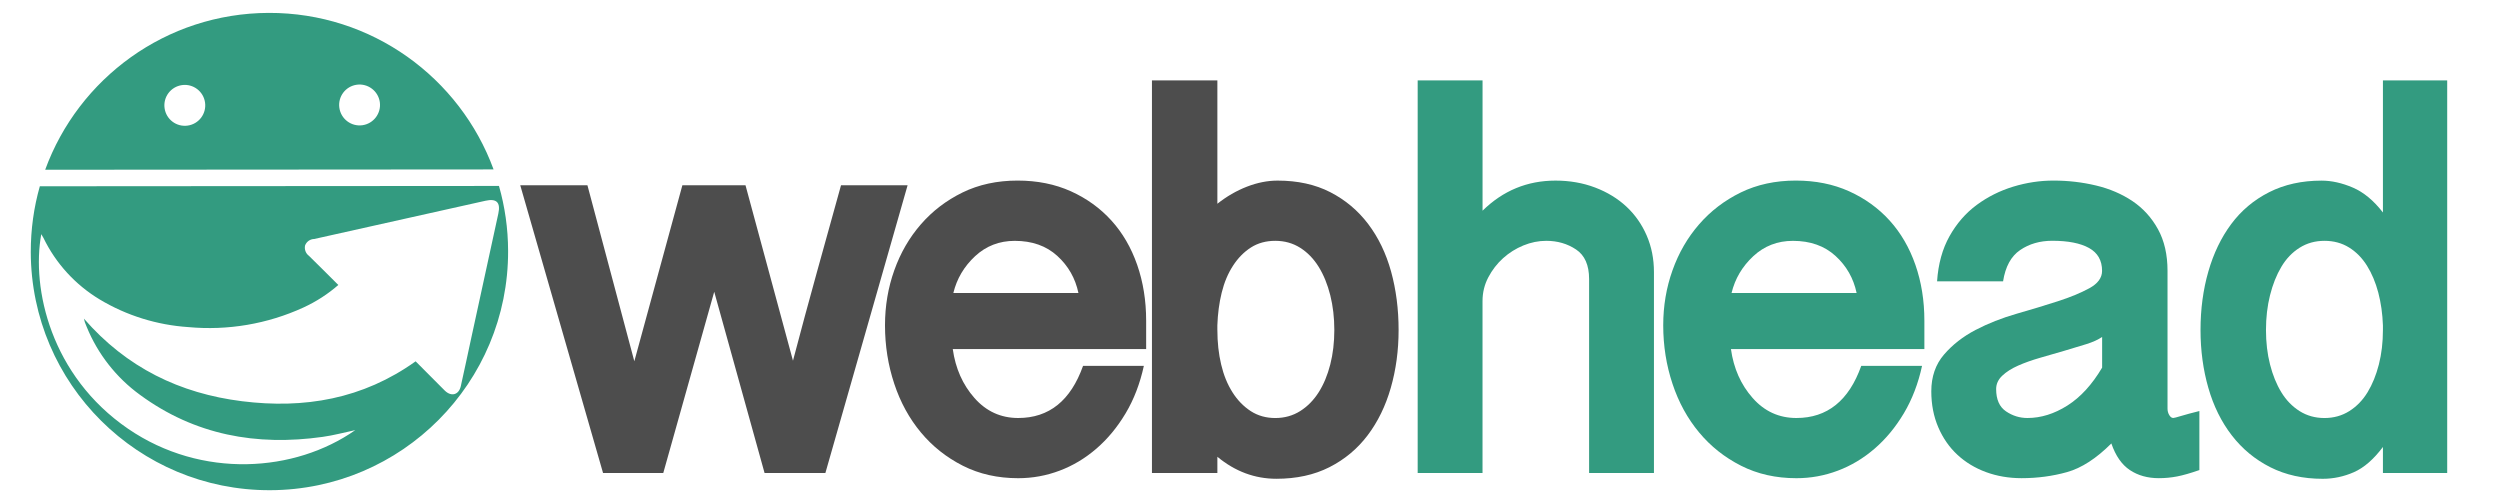
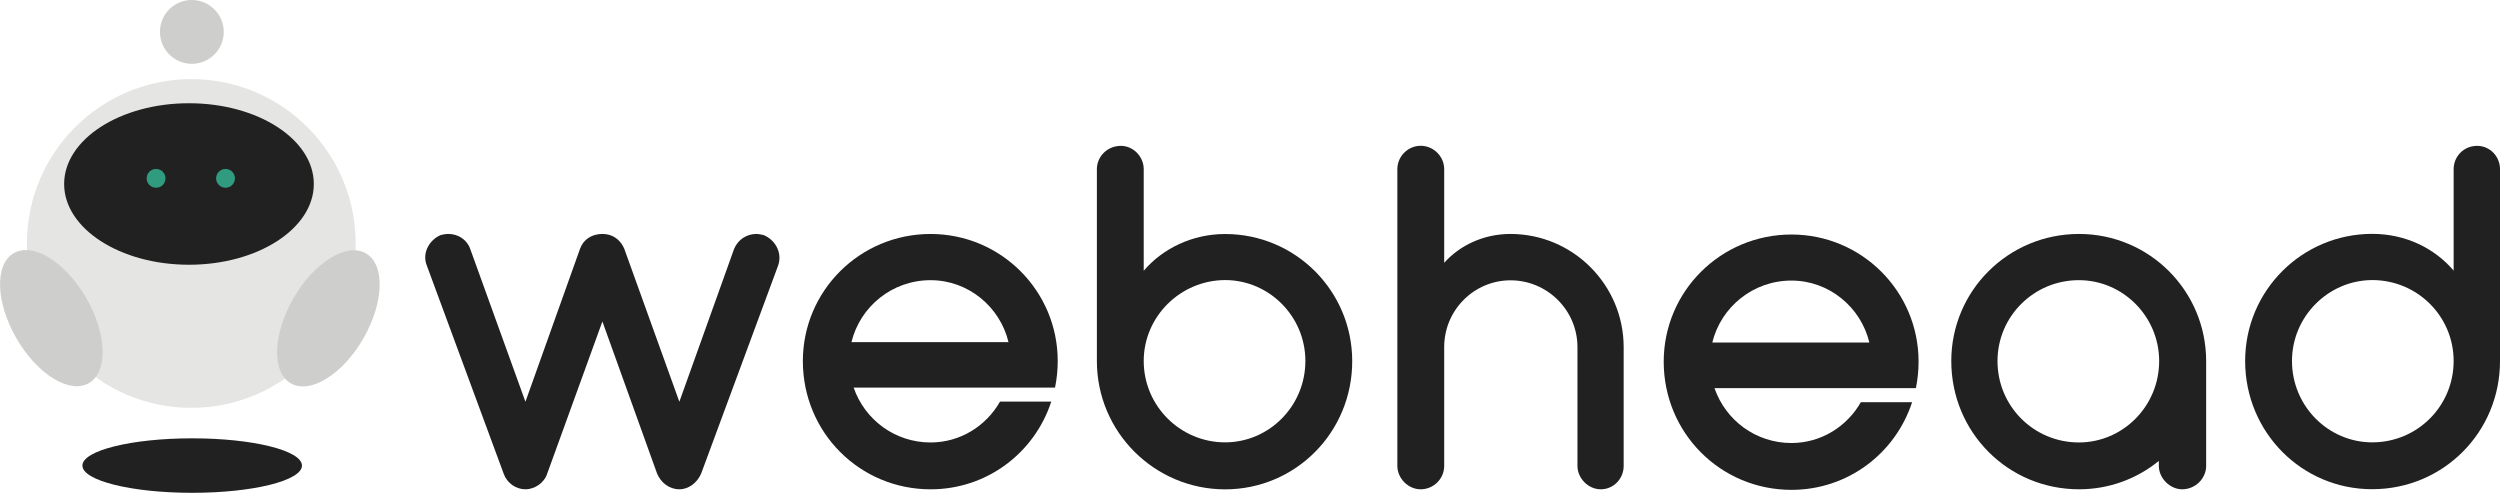
- <svg xmlns="http://www.w3.org/2000/svg" version="1.1" id="Ebene_1" x="0px" y="0px" viewBox="0 0 1000 200" style="enable-background:new 0 0 1000 200;" xml:space="preserve">
-   <style type="text/css">
- 	.st0{fill:#339B80;}
- 	.st1{fill:#4D4D4D;}
- </style>
-   <g>
-     <g>
-       <g>
-         <path class="st0" d="M107.5,5.16C66.36,5.28,31.39,31.39,18.07,67.9l179.36-0.13C184.01,31.13,148.78,5.04,107.5,5.16z      M75.05,50.24c-4.46,0.63-8.6-2.49-9.22-6.97c-0.63-4.47,2.49-8.6,6.96-9.23c4.46-0.63,8.6,2.5,9.23,6.97     C82.65,45.49,79.53,49.62,75.05,50.24z M144.97,50.09c-4.48,0.62-8.6-2.5-9.23-6.97c-0.64-4.47,2.49-8.61,6.96-9.23     c4.46-0.62,8.59,2.5,9.23,6.97C152.55,45.33,149.43,49.46,144.97,50.09z" />
-         <path class="st0" d="M199.59,74.38L15.93,74.51c-2.38,8.38-3.64,17.23-3.62,26.38c0.15,52.72,43.01,95.34,95.74,95.19     c52.72-0.15,95.34-43.01,95.19-95.74C203.22,91.34,201.94,82.63,199.59,74.38z M199.33,85.44c-3.64,16.73-7.28,33.45-10.92,50.18     c-1.36,6.28-2.68,12.57-4.09,18.85c-0.78,3.44-3.71,4.31-6.31,1.86c-0.59-0.55-1.21-1.2-1.85-1.85l-9.91-9.95     c-21.12,15.11-44.57,19.07-69.43,15.96c-24.86-3.11-46.19-13.41-63.25-33.04c0.23,0.9,0.28,1.18,0.37,1.45     c0.24,0.59,0.48,1.22,0.74,1.85c4.44,10.88,11.84,20.31,21.35,27.21c21.89,16.06,46.59,20.53,73.04,16.79     c4.35-0.6,8.64-1.77,13.04-2.7c-24.06,16.87-61.35,19.65-90.86-0.53c-30.92-21.17-38.72-56.08-34.74-77.86     c0.31,0.59,0.55,1.02,0.85,1.46c4.95,10.24,12.78,18.8,22.52,24.66c10.77,6.46,22.93,10.23,35.47,11.06     c15.75,1.46,31.62-1.24,46.01-7.83c5.07-2.33,9.78-5.36,13.97-9.02c-3.99-3.97-7.83-7.83-11.74-11.65     c-1.3-0.95-1.9-2.58-1.56-4.16c0.58-1.54,2.04-2.56,3.68-2.59L194.2,80.3C198.62,79.31,200.31,80.97,199.33,85.44z" />
-       </g>
+ <svg xmlns="http://www.w3.org/2000/svg" version="1.1" x="0px" y="0px" viewBox="0 0 2256.9 444.9" enable-background="new 0 0 2256.9 444.9" xml:space="preserve">
+   <g id="webhead">
+     <g transform="matrix(1.42378,0,0,1.42378,23.7085,149.26)">
+       <path fill="#212121" d="M254,63.6c-3.2-7.8,1.4-16.3,8.8-19.4c1.4-0.4,3.2-0.7,4.9-0.7c6,0,11.7,3.5,13.8,9.5l35,96.9l34.7-97.2    c2.1-5.7,7.4-9.2,14.1-9.2c6.4,0,11.3,3.5,13.8,9.2l35,97.2L448.8,53c2.5-6,8.1-9.5,14.1-9.5c1.4,0,3.2,0.4,4.6,0.7    c7.8,3.2,12,11.7,9.2,19.4l-48.8,131.9c-2.5,5.7-7.8,9.9-13.8,9.9c-6.4,0-11.7-4.2-14.1-9.9L365.3,99l-35,96.5    c-1.8,5.7-7.8,9.9-13.8,9.9c-6,0-11.7-3.9-13.8-9.9L254,63.6z" />
    </g>
-     <g>
-       <g>
-         <g>
-           <path class="st1" d="M285.69,116.71l-20.38,72.49h-24.09L208.1,74.1h26.87l18.76,70.41l19.22-70.41h25.25l18.99,70.18      c3.09-11.73,6.29-23.59,9.61-35.55c3.32-11.96,6.52-23.51,9.61-34.63h26.63l-32.89,115.11h-24.32L285.69,116.71z" />
-           <path class="st1" d="M381.11,139.64c1.08,7.72,3.97,14.24,8.68,19.57c4.71,5.33,10.54,7.99,17.49,7.99      c12.35,0,21-6.95,25.94-20.85h24.32c-1.55,7.1-3.98,13.43-7.3,18.99c-3.32,5.56-7.22,10.27-11.7,14.13      c-4.48,3.86-9.38,6.8-14.71,8.8c-5.33,2.01-10.85,3.01-16.56,3.01c-8.19,0-15.56-1.66-22.12-4.98      c-6.56-3.32-12.16-7.76-16.79-13.32c-4.63-5.56-8.19-12.04-10.65-19.46c-2.47-7.41-3.71-15.21-3.71-23.39      c0-7.72,1.23-15.05,3.71-22c2.47-6.95,6.02-13.09,10.65-18.41c4.63-5.33,10.19-9.57,16.68-12.74c6.48-3.16,13.82-4.75,22-4.75      c7.87,0,14.97,1.43,21.31,4.28c6.33,2.86,11.73,6.76,16.21,11.7c4.48,4.94,7.91,10.85,10.31,17.72      c2.39,6.87,3.59,14.32,3.59,22.35v11.35H381.11z M431.37,117.18c-1.24-5.87-4.05-10.81-8.45-14.82      c-4.4-4.01-10.07-6.02-17.02-6.02c-6.18,0-11.46,2.05-15.87,6.14c-4.4,4.09-7.3,9-8.69,14.71H431.37z" />
-           <path class="st1" d="M460.78,32.17h26.17v49.33c3.71-2.93,7.64-5.21,11.81-6.83c4.17-1.62,8.26-2.43,12.27-2.43      c8.03,0,15.05,1.54,21.08,4.63c6.02,3.09,11.08,7.34,15.17,12.74c4.09,5.41,7.14,11.74,9.15,18.99c2,7.26,3.01,15.05,3.01,23.39      c0,8.19-1.04,15.9-3.13,23.16c-2.08,7.26-5.18,13.59-9.27,18.99c-4.09,5.41-9.19,9.65-15.28,12.74      c-6.1,3.09-13.17,4.63-21.19,4.63c-8.65,0-16.52-2.93-23.62-8.8v6.48h-26.17V32.17z M486.95,132c0,4.94,0.5,9.54,1.51,13.78      c1,4.25,2.51,7.95,4.52,11.12c2,3.17,4.44,5.67,7.29,7.53c2.85,1.85,6.14,2.78,9.84,2.78c3.71,0,7.02-0.93,9.96-2.78      c2.93-1.85,5.4-4.36,7.41-7.53c2-3.16,3.55-6.87,4.63-11.12c1.08-4.24,1.62-8.84,1.62-13.78c0-4.94-0.54-9.57-1.62-13.9      c-1.08-4.32-2.63-8.11-4.63-11.35c-2.01-3.24-4.48-5.79-7.41-7.64c-2.94-1.85-6.25-2.78-9.96-2.78c-3.71,0-6.95,0.89-9.73,2.66      c-2.78,1.78-5.18,4.21-7.18,7.3c-2.01,3.09-3.51,6.68-4.52,10.77c-1.01,4.09-1.58,8.45-1.74,13.09V132z" />
-         </g>
-         <path class="st0" d="M593.02,32.17v52.11c8.18-8.03,17.91-12.04,29.18-12.04c5.71,0,11,0.93,15.87,2.78     c4.86,1.85,9.03,4.4,12.51,7.64c3.47,3.24,6.17,7.1,8.11,11.58c1.93,4.48,2.89,9.34,2.89,14.59v80.37h-25.94v-77.59     c0-5.56-1.74-9.5-5.21-11.81c-3.47-2.32-7.45-3.47-11.93-3.47c-3.09,0-6.14,0.62-9.15,1.85c-3.01,1.24-5.71,2.93-8.11,5.09     c-2.4,2.16-4.36,4.71-5.91,7.64c-1.54,2.93-2.32,6.1-2.32,9.5v68.79h-25.94V32.17H593.02z" />
-         <path class="st0" d="M692.38,139.64c1.08,7.72,3.97,14.24,8.69,19.57c4.71,5.33,10.54,7.99,17.49,7.99     c12.35,0,21-6.95,25.94-20.85h24.32c-1.54,7.1-3.98,13.43-7.29,18.99c-3.32,5.56-7.22,10.27-11.7,14.13     c-4.48,3.86-9.38,6.8-14.71,8.8c-5.33,2.01-10.85,3.01-16.56,3.01c-8.19,0-15.56-1.66-22.12-4.98     c-6.57-3.32-12.16-7.76-16.79-13.32c-4.63-5.56-8.19-12.04-10.65-19.46c-2.47-7.41-3.71-15.21-3.71-23.39     c0-7.72,1.23-15.05,3.71-22c2.47-6.95,6.02-13.09,10.65-18.41c4.63-5.33,10.19-9.57,16.68-12.74c6.49-3.16,13.82-4.75,22-4.75     c7.87,0,14.98,1.43,21.31,4.28c6.33,2.86,11.73,6.76,16.21,11.7c4.48,4.94,7.91,10.85,10.31,17.72     c2.39,6.87,3.59,14.32,3.59,22.35v11.35H692.38z M742.64,117.18c-1.24-5.87-4.05-10.81-8.45-14.82     c-4.4-4.01-10.07-6.02-17.02-6.02c-6.18,0-11.46,2.05-15.86,6.14c-4.4,4.09-7.3,9-8.69,14.71H742.64z" />
-         <path class="st0" d="M774.83,112.54c0.46-6.95,2.12-12.97,4.98-18.07c2.86-5.09,6.49-9.26,10.89-12.51     c4.4-3.24,9.26-5.67,14.59-7.3c5.33-1.62,10.69-2.43,16.1-2.43c5.87,0,11.54,0.66,17.02,1.97c5.48,1.31,10.34,3.4,14.59,6.25     c4.24,2.86,7.64,6.6,10.19,11.23c2.55,4.63,3.82,10.19,3.82,16.68v55.12c0,0.93,0.23,1.78,0.69,2.55c0.46,0.77,1,1.16,1.62,1.16     c0.31,0,1.35-0.27,3.13-0.81c1.77-0.54,4.21-1.19,7.3-1.97v23.62c-3.55,1.23-6.53,2.09-8.92,2.55c-2.4,0.46-4.83,0.69-7.3,0.69     c-4.48,0-8.34-1.08-11.58-3.24c-3.24-2.16-5.71-5.71-7.41-10.65c-6.02,6.02-11.93,9.84-17.72,11.46     c-5.79,1.62-11.85,2.43-18.18,2.43c-5.09,0-9.84-0.81-14.24-2.43c-4.4-1.62-8.22-3.94-11.46-6.95c-3.24-3.01-5.79-6.68-7.64-11     c-1.85-4.32-2.78-9.11-2.78-14.36c0-5.87,1.7-10.77,5.09-14.71c3.39-3.94,7.6-7.22,12.62-9.84c5.02-2.62,10.5-4.78,16.44-6.49     c5.94-1.7,11.43-3.36,16.44-4.98c5.02-1.62,9.22-3.36,12.62-5.21c3.39-1.85,5.1-4.17,5.1-6.95c0-4.17-1.74-7.22-5.21-9.15     c-3.47-1.93-8.38-2.89-14.71-2.89c-4.94,0-9.23,1.24-12.85,3.71c-3.63,2.47-5.91,6.64-6.83,12.51H774.83z M840.84,134.78     c-1.55,1.08-3.67,2.05-6.37,2.89c-2.7,0.85-5.64,1.74-8.8,2.66c-3.17,0.93-6.37,1.85-9.61,2.78c-3.24,0.93-6.18,1.97-8.8,3.13     c-2.63,1.16-4.75,2.51-6.37,4.05c-1.62,1.54-2.43,3.32-2.43,5.33c0,4.17,1.31,7.14,3.94,8.92c2.62,1.78,5.48,2.66,8.57,2.66     c5.4,0,10.73-1.66,15.98-4.98c5.25-3.32,9.88-8.37,13.9-15.17V134.78z" />
-         <path class="st0" d="M978.88,189.21h-25.71v-10.42c-3.71,4.94-7.57,8.3-11.58,10.07c-4.02,1.77-8.19,2.66-12.51,2.66     c-7.87,0-14.86-1.55-20.96-4.63c-6.1-3.09-11.23-7.33-15.4-12.74c-4.17-5.4-7.3-11.73-9.38-18.99     c-2.09-7.26-3.13-14.98-3.13-23.16c0-8.34,1.04-16.13,3.13-23.39c2.08-7.26,5.13-13.59,9.15-18.99     c4.01-5.4,9.07-9.65,15.17-12.74c6.1-3.09,13.09-4.63,20.96-4.63c4.01,0,8.18,0.93,12.51,2.78c4.32,1.85,8.34,5.18,12.04,9.96     V32.17h25.71V189.21z M953.17,130.15c-0.16-4.63-0.78-8.99-1.85-13.09c-1.08-4.09-2.59-7.68-4.52-10.77     c-1.93-3.09-4.32-5.52-7.18-7.3c-2.86-1.77-6.14-2.66-9.84-2.66c-3.71,0-7.03,0.93-9.96,2.78c-2.94,1.85-5.37,4.4-7.29,7.64     c-1.93,3.24-3.44,7.03-4.52,11.35c-1.08,4.32-1.62,8.96-1.62,13.9c0,4.94,0.54,9.54,1.62,13.78c1.08,4.25,2.58,7.95,4.52,11.12     c1.93,3.17,4.36,5.67,7.29,7.53c2.93,1.85,6.25,2.78,9.96,2.78c3.71,0,7.02-0.93,9.96-2.78c2.93-1.85,5.36-4.36,7.29-7.53     c1.93-3.16,3.43-6.87,4.52-11.12c1.08-4.24,1.62-8.84,1.62-13.78V130.15z" />
-       </g>
+     <g transform="matrix(1.42378,0,0,1.42378,255.369,142.596)">
+       <path fill="#212121" d="M410.7,77.5c23.8,0,44,16.8,49.4,39.3h-99.6C366,94.3,386.2,77.5,410.7,77.5 M458.8,145.6h30.8    c1.1-5.4,1.7-11.1,1.7-16.8c0-44.6-36.1-80.6-80.6-80.6c-44.9,0-81,36.1-81,80.6c0,45.3,36.1,81.3,81,81.3    c35.7,0,65.9-23.1,76.5-55.6h-32.5c-8.8,15.5-25.3,25.9-44,25.9c-22.7,0-41.8-14.5-48.8-34.8h86.6" />
+     </g>
+     <g transform="matrix(1.42378,0,0,1.42378,353.363,64.8954)">
+       <path fill="#212121" d="M477,183.3c0,28.6,23.3,51.6,51.6,51.6c27.9,0,50.9-23,50.9-51.6c0-28.3-23-51.3-50.9-51.3    C500.3,132.1,477,155.1,477,183.3 M447.3,183.3V61.7c0-8.1,6.7-14.8,15.2-14.8c7.8,0,14.5,6.7,14.5,14.8v64.4    c12-14.1,30.8-23.3,51.6-23.3c44.6,0,80.6,36.1,80.6,80.6c0,45.3-36.1,81.3-80.6,81.3C484.1,264.7,447.3,228.6,447.3,183.3    L447.3,183.3z" />
+     </g>
+     <g transform="matrix(1.42378,0,0,1.42378,521.959,123.352)">
+       <path fill="#212121" d="M591.1,61.7c39.6,0,71.8,32.2,71.8,71.8v75.3c0,8.1-6.4,14.8-14.5,14.8c-8.1,0-14.8-7.1-14.8-14.8v-75.3    c0-23.7-19.4-42.4-42.4-42.4c-23,0-42.1,18.7-42.1,42.4v75.3c0,8.1-6.7,14.8-14.9,14.8c-8.1,0-14.8-7.1-14.8-14.8V20.6    c0-8.1,6.7-14.8,14.8-14.8c8.1,0,14.9,6.7,14.9,14.8v59.4C559.2,68.7,574.4,61.7,591.1,61.7" />
+     </g>
+     <g transform="matrix(1.42378,0,0,1.42378,651.224,142.801)">
+       <path fill="#212121" d="M678.5,77.6c23.8,0,44,16.8,49.4,39.3h-99.6C633.8,94.4,654.1,77.6,678.5,77.6 M726.6,145.8h30.8    c1.1-5.4,1.7-11.1,1.7-16.8c0-44.6-36.1-80.6-80.6-80.6c-44.9,0-81,36.1-81,80.6c0,45.3,36.1,81.3,81,81.3    c35.7,0,65.9-23.1,76.5-55.6h-32.5c-8.8,15.5-25.3,25.9-44,25.9c-22.7,0-41.8-14.5-48.8-34.8h86.6" />
+     </g>
+     <g transform="matrix(1.42378,0,0,1.42378,783.408,67.9728)">
+       <path fill="#212121" d="M767.9,232.8c27.9,0,50.9-23,50.9-51.6c0-28.3-23-51.3-50.9-51.3c-28.6,0-51.6,23-51.6,51.3    C716.3,209.8,739.3,232.8,767.9,232.8 M687,181.2c0-44.6,36.1-80.6,81-80.6c44.6,0,80.6,36.1,80.6,80.6v66.5    c0,7.8-6.7,14.8-15.2,14.8c-7.8,0-14.8-7.1-14.8-14.8v-3.2c-13.8,11.3-31.5,18-50.6,18C723,262.5,687,226.4,687,181.2" />
+     </g>
+     <g transform="matrix(1.42378,0,0,1.42378,881.394,64.8954)">
+       <path fill="#212121" d="M834.2,183.3c0,28.6,23,51.6,50.9,51.6c28.6,0,51.6-23,51.6-51.6c0-28.3-23-51.3-51.6-51.3    C857.2,132.1,834.2,155.1,834.2,183.3 M804.5,183.3c0-44.6,36.1-80.6,80.6-80.6c21.2,0,39.6,9.2,51.6,23.3V61.7    c0-8.1,6.4-14.8,14.9-14.8c8.1,0,14.5,6.7,14.5,14.8v121.6c0,45.3-36.1,81.3-81,81.3C840.6,264.7,804.5,228.6,804.5,183.3" />
    </g>
  </g>
+   <g id="webbie">
+     <path id="uuid-1301fb6a-e074-4dc2-a89e-ef11ef592108" fill="#E5E5E4" d="M321.1,219.8c0,81.9-66.4,148.4-148.4,148.4   S24.3,301.7,24.3,219.8S90.8,71.4,172.7,71.4S321.1,137.8,321.1,219.8" />
+     <path id="uuid-34a25ab5-bdde-42d1-babb-42bc8f9fe2c5" fill="#CECECD" d="M202,28.8c0,15.9-12.9,28.8-28.8,28.8   s-28.8-12.9-28.8-28.8S157.2,0,173.1,0S202,12.9,202,28.8" />
+     <path id="uuid-8a3e0505-b3df-498c-af98-df74da6b6b1f" fill="#212121" d="M283.3,166.1c0,40.2-50.5,72.9-112.7,72.9   S57.9,206.3,57.9,166.1s50.5-72.9,112.7-72.9S283.3,125.8,283.3,166.1" />
+     <path id="uuid-de5a5b9f-eeb9-4244-9952-6bdc570b48ba" fill="#CECECD" d="M264.9,269.2c-18.7,32.4-19.8,66.9-2.3,76.9   c17.4,10.1,46.7-8.1,65.4-40.5s19.8-66.9,2.3-76.9C312.9,218.7,283.6,236.8,264.9,269.2" />
+     <path id="uuid-ddc854b3-b465-4e35-a389-6f42dc45c585" fill="#CECECD" d="M77.9,269c18.7,32.4,19.8,66.9,2.3,76.9   s-46.7-8.1-65.4-40.5s-19.8-66.9-2.3-76.9S59.1,236.6,77.9,269" />
+     <path id="uuid-b0d8ca16-a497-48a7-a1e4-321135b7a58b" fill="#319B80" d="M212.1,161c0,4.7-3.8,8.5-8.5,8.5s-8.5-3.8-8.5-8.5   s3.8-8.5,8.5-8.5S212.1,156.3,212.1,161" />
+     <path id="uuid-d1f22c41-fc6b-4650-8de1-7fe25958573c" fill="#319B80" d="M149.4,161c0,4.7-3.8,8.5-8.5,8.5s-8.5-3.8-8.5-8.5   s3.8-8.5,8.5-8.5S149.4,156.3,149.4,161" />
+     <path id="uuid-3896636b-b921-48b4-afba-d98f25b990cb" fill="#212121" d="M272.6,420.3c0,13.6-44.4,24.6-99.1,24.6   s-99.1-11-99.1-24.6c0-13.6,44.4-24.6,99.1-24.6S272.6,406.7,272.6,420.3" />
+   </g>
</svg>
